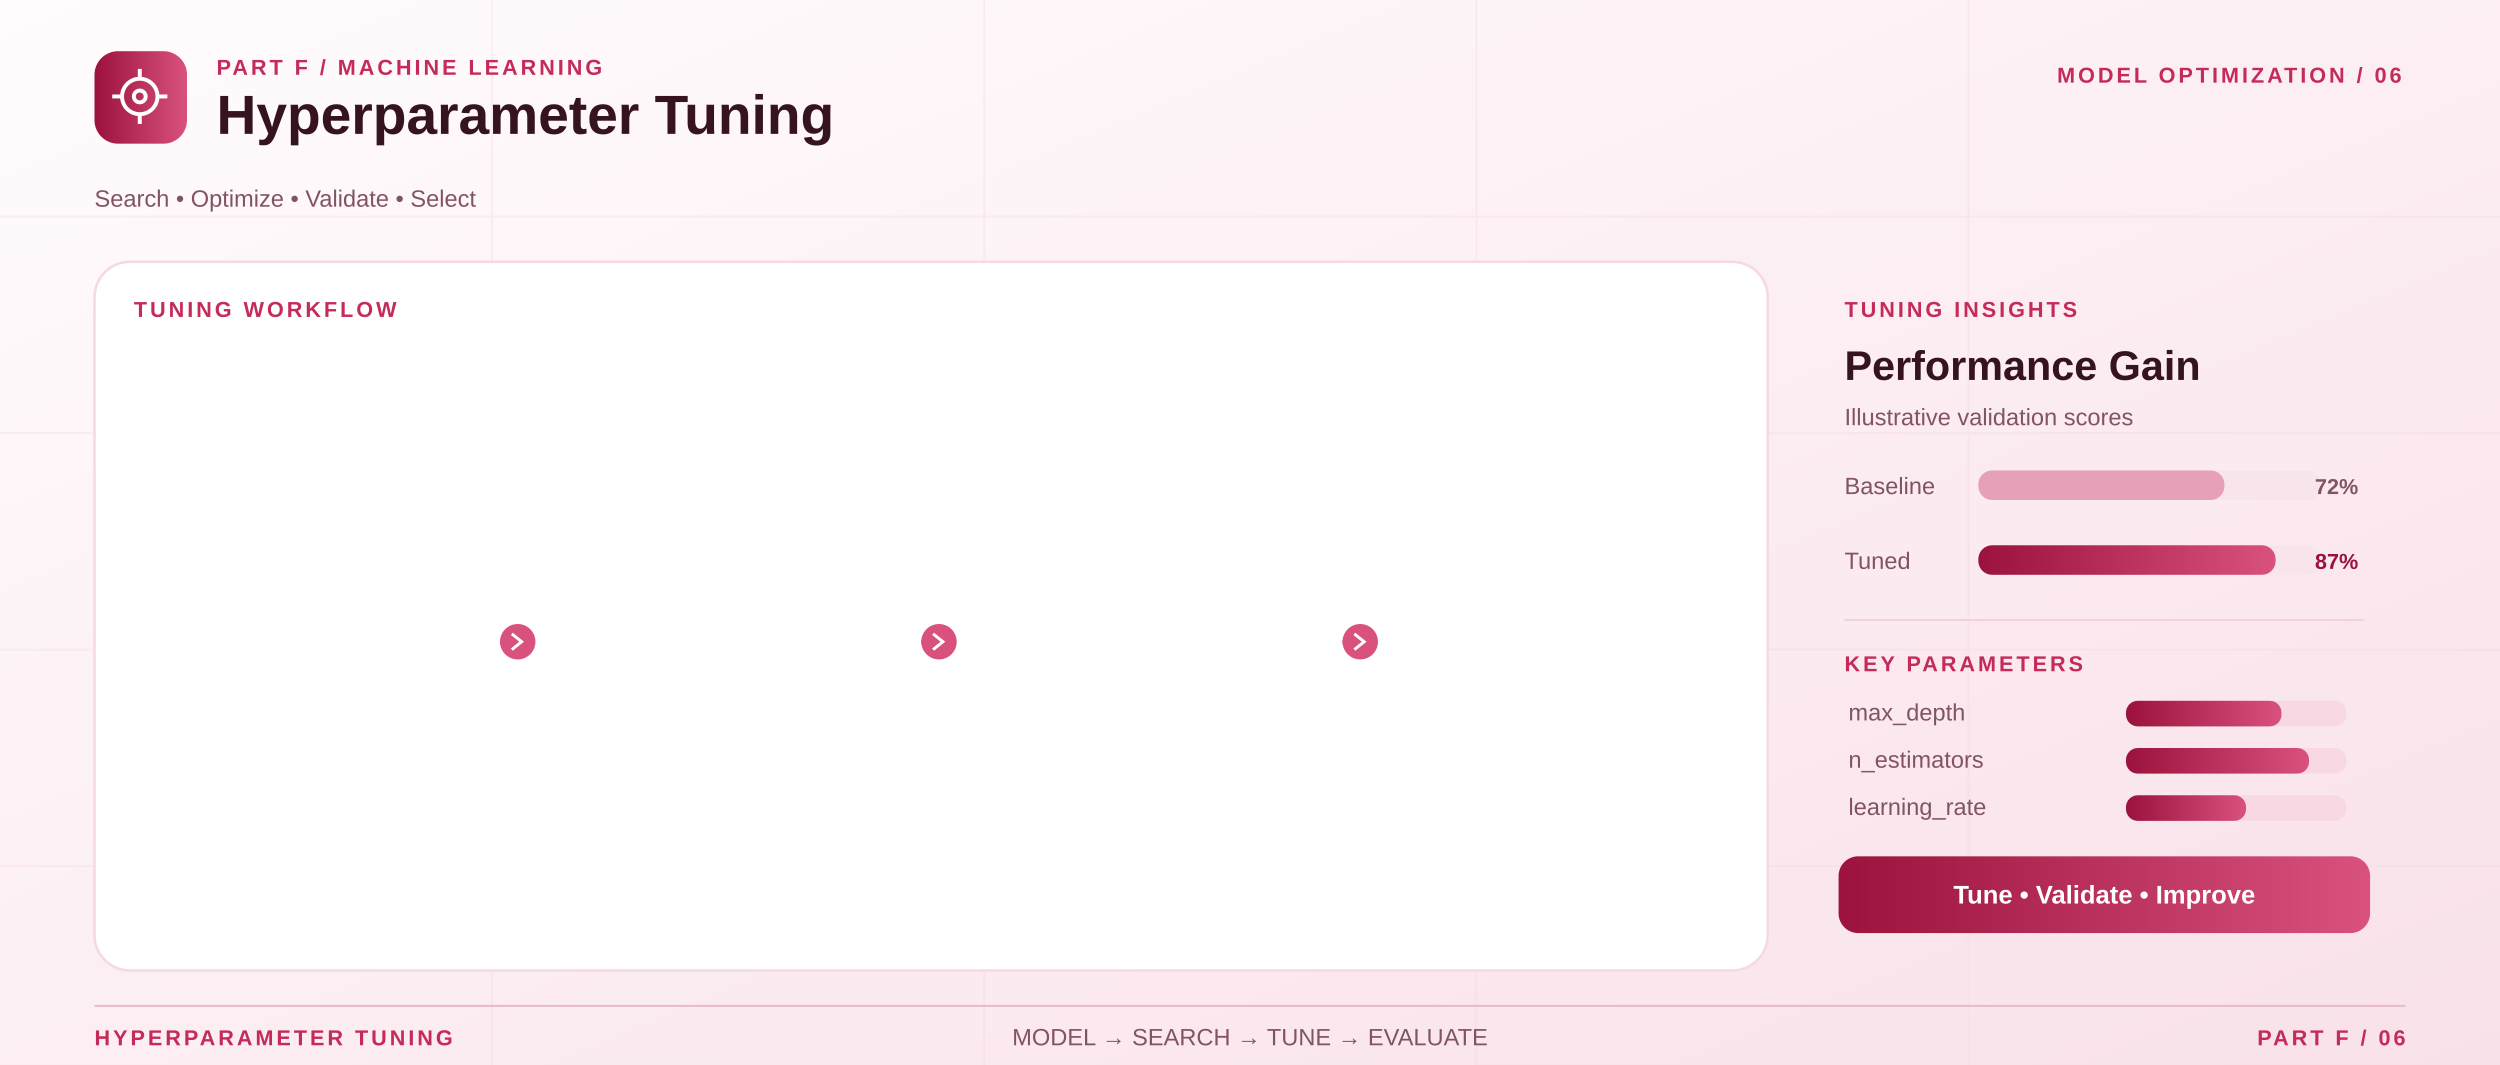
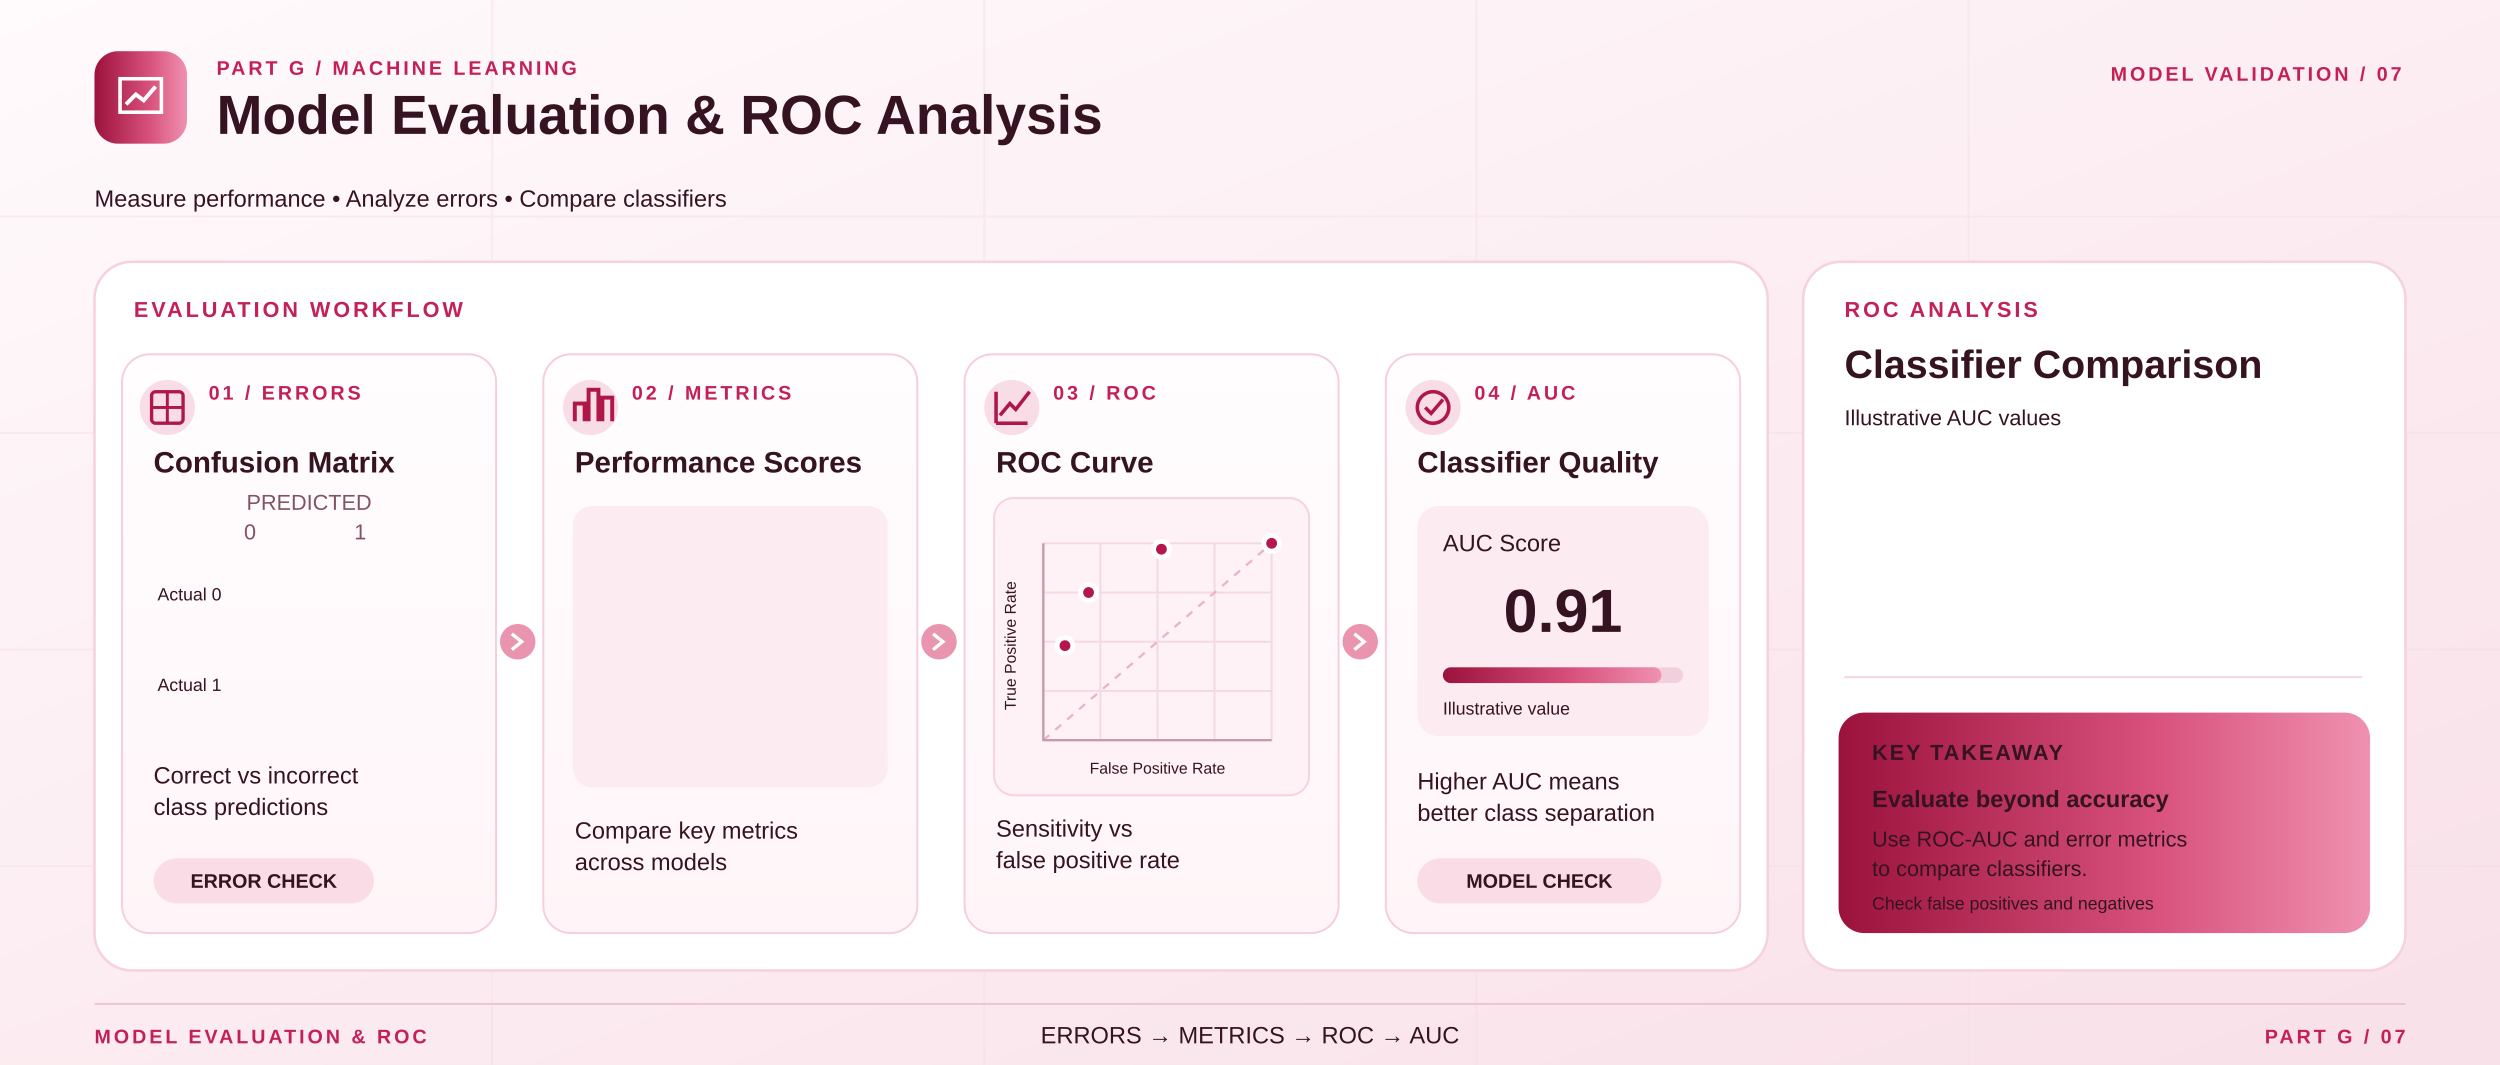
<svg xmlns="http://www.w3.org/2000/svg" width="1270" height="541" viewBox="0 0 1270 541">
  <defs>
-     <linearGradient id="bg" x2="1" y2="1">
-       <stop offset="0" stop-color="#FFFCFD" />
+     <linearGradient id="bg" x2="0.9" y2="1">
+       <stop stop-color="#FFFAFC" />
      <stop offset="1" stop-color="#F9E1E9" />
    </linearGradient>
-     <linearGradient id="rose">
-       <stop offset="0" stop-color="#9B123C" />
-       <stop offset="1" stop-color="#D8527D" />
+     <linearGradient id="rose" x2="1" y2="0">
+       <stop stop-color="#9B123C" />
+       <stop offset=".6" stop-color="#D8527D" />
+       <stop offset="1" stop-color="#EF91B0" />
    </linearGradient>
+     <linearGradient id="card" x2="0" y2="1">
+       <stop stop-color="#FFFDFE" />
+       <stop offset="1" stop-color="#FFF5F8" />
+     </linearGradient>
+     <radialGradient id="glow">
+       <stop stop-color="#F18BAD" stop-opacity=".5" />
+       <stop offset="1" stop-color="#F18BAD" stop-opacity="0" />
+     </radialGradient>
    <style>
-       text{font-family:Arial,Helvetica,sans-serif}
-       .title{font-size:28px;font-weight:700;fill:#351321}
-       .head{font-size:15px;font-weight:700;fill:#351321}
-       .label{font-size:11px;font-weight:700;letter-spacing:1.5px;fill:#C52B59}
-       .body{font-size:12px;fill:#815365}
-       .panel{fill:#fff;stroke:#F5D9E3;stroke-width:1.3}
-       .card{opacity:0;animation:appear .8s ease-out forwards}
-       .c1{animation-delay:.1s}
-       .c2{animation-delay:.3s}
-       .c3{animation-delay:.5s}
-       .c4{animation-delay:.7s}
-       .flow{fill:none;stroke:#D8527D;stroke-width:2;stroke-dasharray:5 5;animation:dash 2s linear infinite}
-       .pulse{animation:pulse 2.2s ease-in-out infinite}
-       .bar{transform-box:fill-box;transform-origin:left center;animation:grow 1.5s ease-out both}
-       .b2{animation-delay:.25s}
-       .b3{animation-delay:.5s}
-       .b4{animation-delay:.75s}
-       .float{animation:float 3s ease-in-out infinite}
-       @keyframes appear{
-         from{opacity:0;transform:translateY(10px)}
-         to{opacity:1;transform:translateY(0)}
-       }
-       @keyframes dash{to{stroke-dashoffset:-40}}
-       @keyframes pulse{0%,100%{opacity:1}50%{opacity:.5}}
-       @keyframes grow{from{transform:scaleX(0)}to{transform:scaleX(1)}}
-       @keyframes float{0%,100%{transform:translateY(0)}50%{transform:translateY(-3px)}}
+       text { font-family: Arial, sans-serif; fill:#351321 }
+       .micro { font-size:10px; font-weight:bold; letter-spacing:1.5px; fill:#C32155 }
+       .heading { font-size:28px; font-weight:bold }
+       .section { font-size:11px; font-weight:bold; letter-spacing:1.5px; fill:#C32155 }
+       .cardtitle { font-size:15px; font-weight:bold }
+       .muted { font-size:11px; fill:#815365 }
+       .panel { fill:url(#card); stroke:#F6CEDB; stroke-width:1 }
+       .mini { fill:#FFF7FA; stroke:#F7D6E1 }
+       .grid { stroke:#F3D9E3; stroke-width:1 }
+       .roc {
+         fill:none; stroke:url(#rose); stroke-width:4;
+         stroke-linecap:round; stroke-linejoin:round;
+         stroke-dasharray:700; stroke-dashoffset:700;
+         animation: draw 3s ease-out .4s forwards;
+       }
+       .area {
+         fill:#E75A87; opacity:0;
+         animation: appear .8s ease-out 2.4s forwards;
+       }
+       .point {
+         fill:#B4174A; stroke:#FFF; stroke-width:2.5;
+         transform-box:fill-box; transform-origin:center;
+         animation: pointPulse 1.7s ease-in-out infinite;
+       }
+       .bar {
+         transform-box:fill-box; transform-origin:left center;
+         transform:scaleX(0);
+         animation: grow 1.2s cubic-bezier(.2,.8,.2,1) forwards;
+       }
+       .fade { opacity:0; animation: appear .65s ease-out forwards }
+       .d1 { animation-delay:.25s }
+       .d2 { animation-delay:.55s }
+       .d3 { animation-delay:.85s }
+       .d4 { animation-delay:1.15s }
+       @keyframes draw { to { stroke-dashoffset:0 } }
+       @keyframes grow { to { transform:scaleX(1) } }
+       @keyframes appear { to { opacity:1 } }
+       @keyframes pointPulse {
+         0%,100% { r:4; opacity:1 }
+         50% { r:7; opacity:.75 }
+       }
+       @keyframes float {
+         0%,100% { transform:translateY(0) }
+         50% { transform:translateY(-3px) }
+       }
+       .auc { animation:float 2s ease-in-out infinite }
+       @media (prefers-reduced-motion: reduce) {
+         * { animation-duration:.01ms !important; animation-iteration-count:1 !important }
+       }
    </style>
  </defs>
  <rect width="1270" height="541" fill="url(#bg)" />
-   <g opacity=".3" stroke="#F0D1DC">
-     <path d="M0 110H1270M0 220H1270M0 330H1270M0 440H1270" />
-     <path d="M250 0V541M500 0V541M750 0V541M1000 0V541" />
+   <g opacity=".45" stroke="#F3DCE4">
+     <path d="M0 110H1270 M0 220H1270 M0 330H1270 M0 440H1270" />
+     <path d="M250 0V541 M500 0V541 M750 0V541 M1000 0V541" />
  </g>
  <rect x="48" y="26" width="47" height="47" rx="12" fill="url(#rose)" />
-   <g transform="translate(71 49)" stroke="#fff" fill="none" stroke-width="2">
-     <circle r="9" />
-     <path d="M0 -14V-9M0 9V14M-14 0H-9M9 0H14" />
-     <circle r="3" />
-   </g>
-   <text x="110" y="38" class="label">PART F / MACHINE LEARNING</text>
-   <text x="110" y="68" class="title">Hyperparameter Tuning</text>
-   <text x="48" y="105" class="body">Search • Optimize • Validate • Select</text>
-   <text x="1220" y="42" text-anchor="end" class="label">MODEL OPTIMIZATION / 06</text>
-   <rect x="48" y="133" width="850" height="360" rx="18" class="panel" />
-   <text x="68" y="161" class="label">TUNING WORKFLOW</text>
-   <g class="card c1">
-     <rect x="62" y="180" width="190" height="294" rx="13" fill="#FFF8FA" stroke="#F5D9E3" />
-     <circle cx="85" cy="207" r="14" fill="#F8D8E3" />
-     <g transform="translate(85 207)" stroke="#9B123C" fill="none" stroke-width="1.7">
-       <rect x="-7" y="-7" width="14" height="14" rx="3" />
-       <path d="M-3 -3H3M-3 1H3" />
-     </g>
-     <text x="107" y="203" class="label">01 / MODEL</text>
-     <text x="78" y="239" class="head">Choose Model</text>
-     <rect x="77" y="257" width="160" height="52" rx="8" fill="#FCECF1" />
-     <g transform="translate(98 283)" stroke="#9B123C" fill="none" stroke-width="1.7">
-       <circle cy="-7" r="3" />
-       <circle cx="-7" cy="6" r="3" />
-       <circle cx="7" cy="6" r="3" />
-       <path d="M0 -4V0L-7 3M0 0L7 3" />
-     </g>
-     <text x="117" y="280" font-size="12" font-weight="700" fill="#351321">Decision Tree</text>
-     <text x="117" y="295" class="body">Base estimator</text>
-     <rect x="77" y="317" width="160" height="52" rx="8" fill="#FCECF1" />
-     <g transform="translate(98 343)" stroke="#9B123C" fill="none" stroke-width="1.7">
-       <path d="M-9 7L-6 -7L-2 7M1 7L4 -6L8 7M-11 9H10" />
-     </g>
-     <text x="117" y="340" font-size="12" font-weight="700" fill="#351321">Random Forest</text>
-     <text x="117" y="355" class="body">Ensemble model</text>
-     <text x="78" y="401" class="body">Define parameters</text>
-     <text x="78" y="419" class="body">to improve results</text>
-     <rect x="78" y="436" width="117" height="23" rx="11" fill="#F8DDE7" />
-     <text x="136" y="451" text-anchor="middle" font-size="10" font-weight="700" fill="#9B123C">MODEL SETUP</text>
-   </g>
-   <path d="M254 326H271" class="flow" />
-   <circle cx="263" cy="326" r="9" fill="#D8527D" class="pulse" />
-   <path d="M260 322L265 326L260 330" fill="none" stroke="#fff" stroke-width="1.5" />
-   <g class="card c2">
-     <rect x="276" y="180" width="190" height="294" rx="13" fill="#FFF8FA" stroke="#F5D9E3" />
-     <circle cx="299" cy="207" r="14" fill="#F8D8E3" />
-     <g transform="translate(299 207)" stroke="#9B123C" fill="none" stroke-width="1.7">
-       <circle r="7" />
-       <path d="M5 5L10 10M-3 0H3M0 -3V3" />
-     </g>
-     <text x="321" y="203" class="label">02 / SEARCH</text>
-     <text x="292" y="239" class="head">Search Methods</text>
-     <rect x="291" y="257" width="160" height="68" rx="8" fill="#FCECF1" />
-     <g transform="translate(307 273)" stroke="#9B123C" fill="none" stroke-width="1.5">
-       <rect width="16" height="16" rx="2" />
-       <path d="M5 0V16M11 0V16M0 5H16M0 11H16" />
-     </g>
-     <text x="333" y="275" font-size="12" font-weight="700" fill="#351321">Grid Search</text>
-     <text x="303" y="296" class="body">Tests combinations</text>
-     <text x="303" y="311" class="body">systematically</text>
-     <rect x="291" y="334" width="160" height="68" rx="8" fill="#FCECF1" />
-     <g transform="translate(315 351)" stroke="#9B123C" fill="none" stroke-width="1.6">
-       <circle cx="-5" cy="-4" r="3" />
-       <circle cx="6" cy="-6" r="3" />
-       <circle cx="2" cy="6" r="3" />
-       <circle cx="-8" cy="8" r="2" />
-     </g>
-     <text x="333" y="352" font-size="12" font-weight="700" fill="#351321">Random Search</text>
-     <text x="303" y="374" class="body">Samples parameter</text>
-     <text x="303" y="389" class="body">combinations</text>
-     <text x="292" y="444" class="body">Compare search results</text>
-   </g>
-   <path d="M468 326H485" class="flow" />
-   <circle cx="477" cy="326" r="9" fill="#D8527D" class="pulse" />
-   <path d="M474 322L479 326L474 330" fill="none" stroke="#fff" stroke-width="1.5" />
-   <g class="card c3">
-     <rect x="490" y="180" width="190" height="294" rx="13" fill="#FFF8FA" stroke="#F5D9E3" />
-     <circle cx="513" cy="207" r="14" fill="#F8D8E3" />
-     <g transform="translate(513 207)" stroke="#9B123C" fill="none" stroke-width="1.7">
-       <path d="M-8 -6H8M-8 0H8M-8 6H8" />
-       <circle cx="-2" cy="-6" r="2.5" fill="#fff" />
-       <circle cx="4" cy="0" r="2.5" fill="#fff" />
-       <circle cx="-4" cy="6" r="2.5" fill="#fff" />
-     </g>
-     <text x="535" y="203" class="label">03 / TUNE</text>
-     <text x="506" y="239" class="head">Adjust Parameters</text>
-     <rect x="505" y="257" width="160" height="140" rx="9" fill="#FFF1F6" stroke="#F3D3DE" />
-     <text x="518" y="279" font-size="12" font-weight="700" fill="#351321">max_depth</text>
-     <path d="M519 291H649" stroke="#F1C6D5" stroke-width="5" stroke-linecap="round" />
-     <path d="M519 291H595" stroke="url(#rose)" stroke-width="5" stroke-linecap="round" class="bar" />
-     <circle cx="595" cy="291" r="6" fill="#B62250" class="pulse" />
-     <text x="518" y="316" font-size="12" font-weight="700" fill="#351321">n_estimators</text>
-     <path d="M519 328H649" stroke="#F1C6D5" stroke-width="5" stroke-linecap="round" />
-     <path d="M519 328H620" stroke="url(#rose)" stroke-width="5" stroke-linecap="round" class="bar b2" />
-     <circle cx="620" cy="328" r="6" fill="#B62250" class="pulse" />
-     <text x="518" y="353" font-size="12" font-weight="700" fill="#351321">learning_rate</text>
-     <path d="M519 365H649" stroke="#F1C6D5" stroke-width="5" stroke-linecap="round" />
-     <path d="M519 365H575" stroke="url(#rose)" stroke-width="5" stroke-linecap="round" class="bar b3" />
-     <circle cx="575" cy="365" r="6" fill="#B62250" class="pulse" />
-     <text x="506" y="427" class="body">Optimize settings</text>
-     <text x="506" y="447" class="body">Cross-validation</text>
-   </g>
-   <path d="M682 326H699" class="flow" />
-   <circle cx="691" cy="326" r="9" fill="#D8527D" class="pulse" />
-   <path d="M688 322L693 326L688 330" fill="none" stroke="#fff" stroke-width="1.5" />
-   <g class="card c4">
-     <rect x="704" y="180" width="180" height="294" rx="13" fill="#FFF8FA" stroke="#F5D9E3" />
-     <circle cx="727" cy="207" r="14" fill="#F8D8E3" />
-     <g transform="translate(727 207)" stroke="#9B123C" fill="none" stroke-width="1.8">
-       <path d="M-9 8L-3 1L1 4L9 -7M4 -7H9V-2" />
-     </g>
-     <text x="749" y="203" class="label">04 / RESULTS</text>
-     <text x="720" y="239" class="head">Best Performance</text>
-     <rect x="720" y="257" width="148" height="104" rx="9" fill="#FCECF1" />
-     <text x="733" y="278" class="body">Before tuning</text>
-     <rect x="733" y="286" width="122" height="9" rx="4" fill="#F1D0DC" />
-     <rect x="733" y="286" width="89" height="9" rx="4" fill="#E6A0B8" class="bar b2" />
-     <text x="733" y="316" class="body">After tuning</text>
-     <rect x="733" y="324" width="122" height="9" rx="4" fill="#F1D0DC" />
-     <rect x="733" y="324" width="109" height="9" rx="4" fill="url(#rose)" class="bar b3" />
-     <text x="733" y="350" font-size="10" fill="#9B123C">Illustrative scores</text>
-     <text x="721" y="392" class="body">Compare validation</text>
-     <text x="721" y="410" class="body">scores and select</text>
-     <text x="721" y="428" class="body">best settings</text>
-     <rect x="721" y="440" width="113" height="22" rx="11" fill="#F8DDE7" />
-     <text x="777" y="455" text-anchor="middle" font-size="10" font-weight="700" fill="#9B123C">BEST MODEL</text>
-   </g>
-   <rect x="916" y="133" width="306" height="360" rx="18" class="panel card" />
-   <text x="937" y="161" class="label">TUNING INSIGHTS</text>
-   <text x="937" y="193" class="title" style="font-size:21px">Performance Gain</text>
-   <text x="937" y="216" class="body">Illustrative validation scores</text>
-   <text x="937" y="251" class="body">Baseline</text>
-   <rect x="1005" y="239" width="174" height="15" rx="7" fill="#F8E4EB" />
-   <rect x="1005" y="239" width="125" height="15" rx="7" fill="#E6A0B8" class="bar" />
-   <text x="1198" y="251" text-anchor="end" font-size="11" font-weight="700" fill="#815365">72%</text>
-   <text x="937" y="289" class="body">Tuned</text>
-   <rect x="1005" y="277" width="174" height="15" rx="7" fill="#F8E4EB" />
-   <rect x="1005" y="277" width="151" height="15" rx="7" fill="url(#rose)" class="bar b2" />
-   <text x="1198" y="289" text-anchor="end" font-size="11" font-weight="700" fill="#9B123C">87%</text>
-   <path d="M937 315H1201" stroke="#F0D1DC" />
-   <text x="937" y="341" class="label">KEY PARAMETERS</text>
-   <g font-size="12" fill="#815365">
-     <text x="939" y="366">max_depth</text>
-     <text x="939" y="390">n_estimators</text>
-     <text x="939" y="414">learning_rate</text>
-   </g>
-   <g fill="#F8D8E3">
-     <rect x="1080" y="356" width="112" height="13" rx="6" />
-     <rect x="1080" y="380" width="112" height="13" rx="6" />
-     <rect x="1080" y="404" width="112" height="13" rx="6" />
-   </g>
-   <g fill="url(#rose)">
-     <rect x="1080" y="356" width="79" height="13" rx="6" class="bar" />
-     <rect x="1080" y="380" width="93" height="13" rx="6" class="bar b2" />
-     <rect x="1080" y="404" width="61" height="13" rx="6" class="bar b3" />
-   </g>
-   <rect x="934" y="435" width="270" height="39" rx="10" fill="url(#rose)" />
-   <text x="1069" y="459" text-anchor="middle" font-size="13" font-weight="700" fill="#fff">Tune • Validate • Improve</text>
-   <path d="M48 511H1222" stroke="#E9B8C9" />
-   <text x="48" y="531" class="label">HYPERPARAMETER TUNING</text>
-   <text x="635" y="531" text-anchor="middle" class="body">MODEL → SEARCH → TUNE → EVALUATE</text>
-   <text x="1222" y="531" text-anchor="end" class="label">PART F / 06</text>
+   <rect x="61" y="40" width="21" height="17" fill="none" stroke="#FFF" stroke-width="1.8" />
+   <path d="M64 53L69 48L73 51L79 44" fill="none" stroke="#FFF" stroke-width="2" />
+   <text x="110" y="38" class="micro">PART G / MACHINE LEARNING</text>
+   <text x="110" y="68" class="heading">Model Evaluation &amp; ROC Analysis</text>
+   <text x="48" y="105" font-size="12" fill="#815365">Measure performance • Analyze errors • Compare classifiers</text>
+   <text x="1220" y="41" text-anchor="end" class="micro">MODEL VALIDATION / 07</text>
+   <rect x="48" y="133" width="850" height="360" rx="19" fill="#FFF" stroke="#F6D1DE" stroke-width="1.3" />
+   <text x="68" y="161" class="section">EVALUATION WORKFLOW</text>
+   <rect x="62" y="180" width="190" height="294" rx="14" class="panel" />
+   <circle cx="85" cy="207" r="14" fill="#F8DCE6" />
+   <rect x="77" y="199" width="16" height="16" rx="2" fill="none" stroke="#AE1748" stroke-width="1.7" />
+   <path d="M85 199V215 M77 207H93" stroke="#AE1748" stroke-width="1.5" />
+   <text x="106" y="203" class="micro">01 / ERRORS</text>
+   <text x="78" y="240" class="cardtitle">Confusion Matrix</text>
+   <text x="157" y="259" text-anchor="middle" class="muted">PREDICTED</text>
+   <text x="127" y="274" text-anchor="middle" class="muted">0</text>
+   <text x="183" y="274" text-anchor="middle" class="muted">1</text>
+   <text x="80" y="305" font-size="9" fill="#815365">Actual 0</text>
+   <text x="80" y="351" font-size="9" fill="#815365">Actual 1</text>
+   <g class="fade d1">
+     <rect x="109" y="282" width="45" height="40" rx="6" fill="#B4184A" />
+     <text x="131" y="307" text-anchor="middle" font-size="15" font-weight="bold" fill="#FFF">TN</text>
+     <rect x="160" y="282" width="45" height="40" rx="6" fill="#F7DDE6" />
+     <text x="182" y="307" text-anchor="middle" font-size="15" font-weight="bold" fill="#A91745">FP</text>
+     <rect x="109" y="327" width="45" height="40" rx="6" fill="#F7DDE6" />
+     <text x="131" y="352" text-anchor="middle" font-size="15" font-weight="bold" fill="#A91745">FN</text>
+     <rect x="160" y="327" width="45" height="40" rx="6" fill="#D94C7B" />
+     <text x="182" y="352" text-anchor="middle" font-size="15" font-weight="bold" fill="#FFF">TP</text>
+   </g>
+   <text x="78" y="398" font-size="12" fill="#815365">Correct vs incorrect</text>
+   <text x="78" y="414" font-size="12" fill="#815365">class predictions</text>
+   <rect x="78" y="436" width="112" height="23" rx="12" fill="#F9DCE6" />
+   <text x="134" y="451" text-anchor="middle" font-size="10" font-weight="bold" fill="#A81747">ERROR CHECK</text>
+   <circle cx="263" cy="326" r="9" fill="#E995B0" />
+   <path d="M260 322L265 326L260 330" fill="none" stroke="#FFF" stroke-width="1.7" />
+   <rect x="276" y="180" width="190" height="294" rx="14" class="panel" />
+   <circle cx="300" cy="207" r="14" fill="#F8DCE6" />
+   <path d="M292 214V205H297V214 M299 214V198H304V214 M306 214V202H311V214" fill="none" stroke="#AE1748" stroke-width="2" />
+   <text x="321" y="203" class="micro">02 / METRICS</text>
+   <text x="292" y="240" class="cardtitle">Performance Scores</text>
+   <rect x="291" y="257" width="160" height="143" rx="10" fill="#FCECF1" />
+   <g class="fade d1">
+     <text x="302" y="279" class="muted">Accuracy</text>
+     <text x="440" y="279" text-anchor="end" font-size="10" font-weight="bold" fill="#A81747">92%</text>
+     <rect x="302" y="286" width="136" height="7" rx="3.5" fill="#F1D1DC" />
+     <rect class="bar d1" x="302" y="286" width="125" height="7" rx="3.5" fill="url(#rose)" />
+   </g>
+   <g class="fade d2">
+     <text x="302" y="313" class="muted">Precision</text>
+     <text x="440" y="313" text-anchor="end" font-size="10" font-weight="bold" fill="#A81747">89%</text>
+     <rect x="302" y="320" width="136" height="7" rx="3.5" fill="#F1D1DC" />
+     <rect class="bar d2" x="302" y="320" width="121" height="7" rx="3.5" fill="url(#rose)" />
+   </g>
+   <g class="fade d3">
+     <text x="302" y="347" class="muted">Recall</text>
+     <text x="440" y="347" text-anchor="end" font-size="10" font-weight="bold" fill="#A81747">91%</text>
+     <rect x="302" y="354" width="136" height="7" rx="3.5" fill="#F1D1DC" />
+     <rect class="bar d3" x="302" y="354" width="124" height="7" rx="3.5" fill="url(#rose)" />
+   </g>
+   <g class="fade d4">
+     <text x="302" y="381" class="muted">F1-Score</text>
+     <text x="440" y="381" text-anchor="end" font-size="10" font-weight="bold" fill="#A81747">88%</text>
+     <rect x="302" y="388" width="136" height="7" rx="3.5" fill="#F1D1DC" />
+     <rect class="bar d4" x="302" y="388" width="120" height="7" rx="3.5" fill="url(#rose)" />
+   </g>
+   <text x="292" y="426" font-size="12" fill="#815365">Compare key metrics</text>
+   <text x="292" y="442" font-size="12" fill="#815365">across models</text>
+   <circle cx="477" cy="326" r="9" fill="#E995B0" />
+   <path d="M474 322L479 326L474 330" fill="none" stroke="#FFF" stroke-width="1.7" />
+   <rect x="490" y="180" width="190" height="294" rx="14" class="panel" />
+   <circle cx="514" cy="207" r="14" fill="#F8DCE6" />
+   <path d="M506 215V199 M506 215H522 M508 211L513 205L516 208L523 199" fill="none" stroke="#AE1748" stroke-width="1.8" />
+   <text x="535" y="203" class="micro">03 / ROC</text>
+   <text x="506" y="240" class="cardtitle">ROC Curve</text>
+   <rect x="505" y="253" width="160" height="151" rx="10" fill="#FFF2F7" stroke="#F6D2DF" />
+   <g class="grid">
+     <path d="M530 276H646 M530 301H646 M530 326H646 M530 351H646 M530 376H646" />
+     <path d="M530 276V376 M559 276V376 M588 276V376 M617 276V376 M646 276V376" />
+   </g>
+   <path d="M530 376L646 276" stroke="#E8B5C8" stroke-width="1.2" stroke-dasharray="4 4" />
+   <path d="M530 276V376H646" fill="none" stroke="#C89BAC" stroke-width="1.2" />
+   <text x="588" y="393" text-anchor="middle" font-size="8" fill="#815365">False Positive Rate</text>
+   <text x="516" y="328" text-anchor="middle" font-size="8" fill="#815365" transform="rotate(-90 516 328)">True Positive Rate</text>
+   <path class="area" d="M530 376 C535 335 541 315 553 301 S573 282 590 279 S622 276 646 276 L646 376Z">
+     <animate attributeName="opacity" values="0;0.14;0.14" dur="3.4s" fill="freeze" />
+   </path>
+   <path class="roc" d="M530 376 C535 335 541 315 553 301 S573 282 590 279 S622 276 646 276" />
+   <circle class="point" cx="541" cy="328" r="4">
+     <animate attributeName="opacity" values="0;1" dur=".3s" begin="1.3s" fill="freeze" />
+   </circle>
+   <circle class="point" cx="553" cy="301" r="4">
+     <animate attributeName="opacity" values="0;1" dur=".3s" begin="1.6s" fill="freeze" />
+   </circle>
+   <circle class="point" cx="590" cy="279" r="4">
+     <animate attributeName="opacity" values="0;1" dur=".3s" begin="2s" fill="freeze" />
+   </circle>
+   <circle class="point" cx="646" cy="276" r="4">
+     <animate attributeName="opacity" values="0;1" dur=".3s" begin="2.5s" fill="freeze" />
+   </circle>
+   <text x="506" y="425" font-size="12" fill="#815365">Sensitivity vs</text>
+   <text x="506" y="441" font-size="12" fill="#815365">false positive rate</text>
+   <circle cx="691" cy="326" r="9" fill="#E995B0" />
+   <path d="M688 322L693 326L688 330" fill="none" stroke="#FFF" stroke-width="1.7" />
+   <rect x="704" y="180" width="180" height="294" rx="14" class="panel" />
+   <circle cx="728" cy="207" r="14" fill="#F8DCE6" />
+   <circle cx="728" cy="207" r="8" fill="none" stroke="#AE1748" stroke-width="1.8" />
+   <path d="M724 207L727 210L733 203" fill="none" stroke="#AE1748" stroke-width="1.8" />
+   <text x="749" y="203" class="micro">04 / AUC</text>
+   <text x="720" y="240" class="cardtitle">Classifier Quality</text>
+   <rect x="720" y="257" width="148" height="117" rx="11" fill="#FCECF1" />
+   <text x="733" y="280" font-size="12" fill="#815365">AUC Score</text>
+   <text x="794" y="321" text-anchor="middle" font-size="31" font-weight="bold" fill="#A81747">0.91</text>
+   <rect x="733" y="339" width="122" height="8" rx="4" fill="#F1CFDC" />
+   <rect x="733" y="339" width="111" height="8" rx="4" fill="url(#rose)">
+     <animate attributeName="width" values="0;111" dur="1.6s" fill="freeze" />
+   </rect>
+   <text x="733" y="363" font-size="9" fill="#815365">Illustrative value</text>
+   <text x="720" y="401" font-size="12" fill="#815365">Higher AUC means</text>
+   <text x="720" y="417" font-size="12" fill="#815365">better class separation</text>
+   <rect x="720" y="436" width="124" height="23" rx="12" fill="#F9DCE6" />
+   <text x="782" y="451" text-anchor="middle" font-size="10" font-weight="bold" fill="#A81747">MODEL CHECK</text>
+   <rect x="916" y="133" width="306" height="360" rx="19" fill="#FFF" stroke="#F6D1DE" stroke-width="1.3" />
+   <text x="937" y="161" class="section">ROC ANALYSIS</text>
+   <text x="937" y="192" font-size="20" font-weight="bold">Classifier Comparison</text>
+   <text x="937" y="216" font-size="11" fill="#815365">Illustrative AUC values</text>
+   <g class="fade d1">
+     <text x="937" y="251" font-size="11" fill="#815365">Decision Tree</text>
+     <rect x="1035" y="239" width="144" height="14" rx="7" fill="#F5DCE5" />
+     <rect x="1035" y="239" width="112" height="14" rx="7" fill="#E99BB6" />
+     <rect class="bar d1" x="1035" y="239" width="112" height="14" rx="7" fill="url(#rose)" />
+     <text x="1197" y="250" font-size="10" font-weight="bold" fill="#815365">0.78</text>
+   </g>
+   <g class="fade d2">
+     <text x="937" y="286" font-size="11" fill="#815365">Random Forest</text>
+     <rect x="1035" y="274" width="144" height="14" rx="7" fill="#F5DCE5" />
+     <rect class="bar d2" x="1035" y="274" width="127" height="14" rx="7" fill="url(#rose)" />
+     <text x="1197" y="285" font-size="10" font-weight="bold" fill="#815365">0.88</text>
+   </g>
+   <g class="fade d3">
+     <text x="937" y="321" font-size="11" fill="#815365">Tuned Model</text>
+     <rect x="1035" y="309" width="144" height="14" rx="7" fill="#F5DCE5" />
+     <rect class="bar d3" x="1035" y="309" width="131" height="14" rx="7" fill="url(#rose)" />
+     <text x="1197" y="320" font-size="10" font-weight="bold" fill="#A81747">0.91</text>
+   </g>
+   <path d="M937 344H1200" stroke="#F4D5E0" />
+   <rect x="934" y="362" width="270" height="112" rx="13" fill="url(#rose)" />
+   <text x="951" y="386" font-size="11" font-weight="bold" letter-spacing="1" fill="#FFF">KEY TAKEAWAY</text>
+   <text x="951" y="410" font-size="12" font-weight="bold" fill="#FFF">Evaluate beyond accuracy</text>
+   <text x="951" y="430" font-size="11" fill="#FFF">Use ROC-AUC and error metrics</text>
+   <text x="951" y="445" font-size="11" fill="#FFF">to compare classifiers.</text>
+   <text x="951" y="462" font-size="9" fill="#FFF">Check false positives and negatives</text>
+   <path d="M48 510H1222" stroke="#EEC4D2" />
+   <text x="48" y="530" class="micro">MODEL EVALUATION &amp; ROC</text>
+   <text x="635" y="530" text-anchor="middle" font-size="12" fill="#815365">ERRORS → METRICS → ROC → AUC</text>
+   <text x="1222" y="530" text-anchor="end" class="micro">PART G / 07</text>
</svg>
